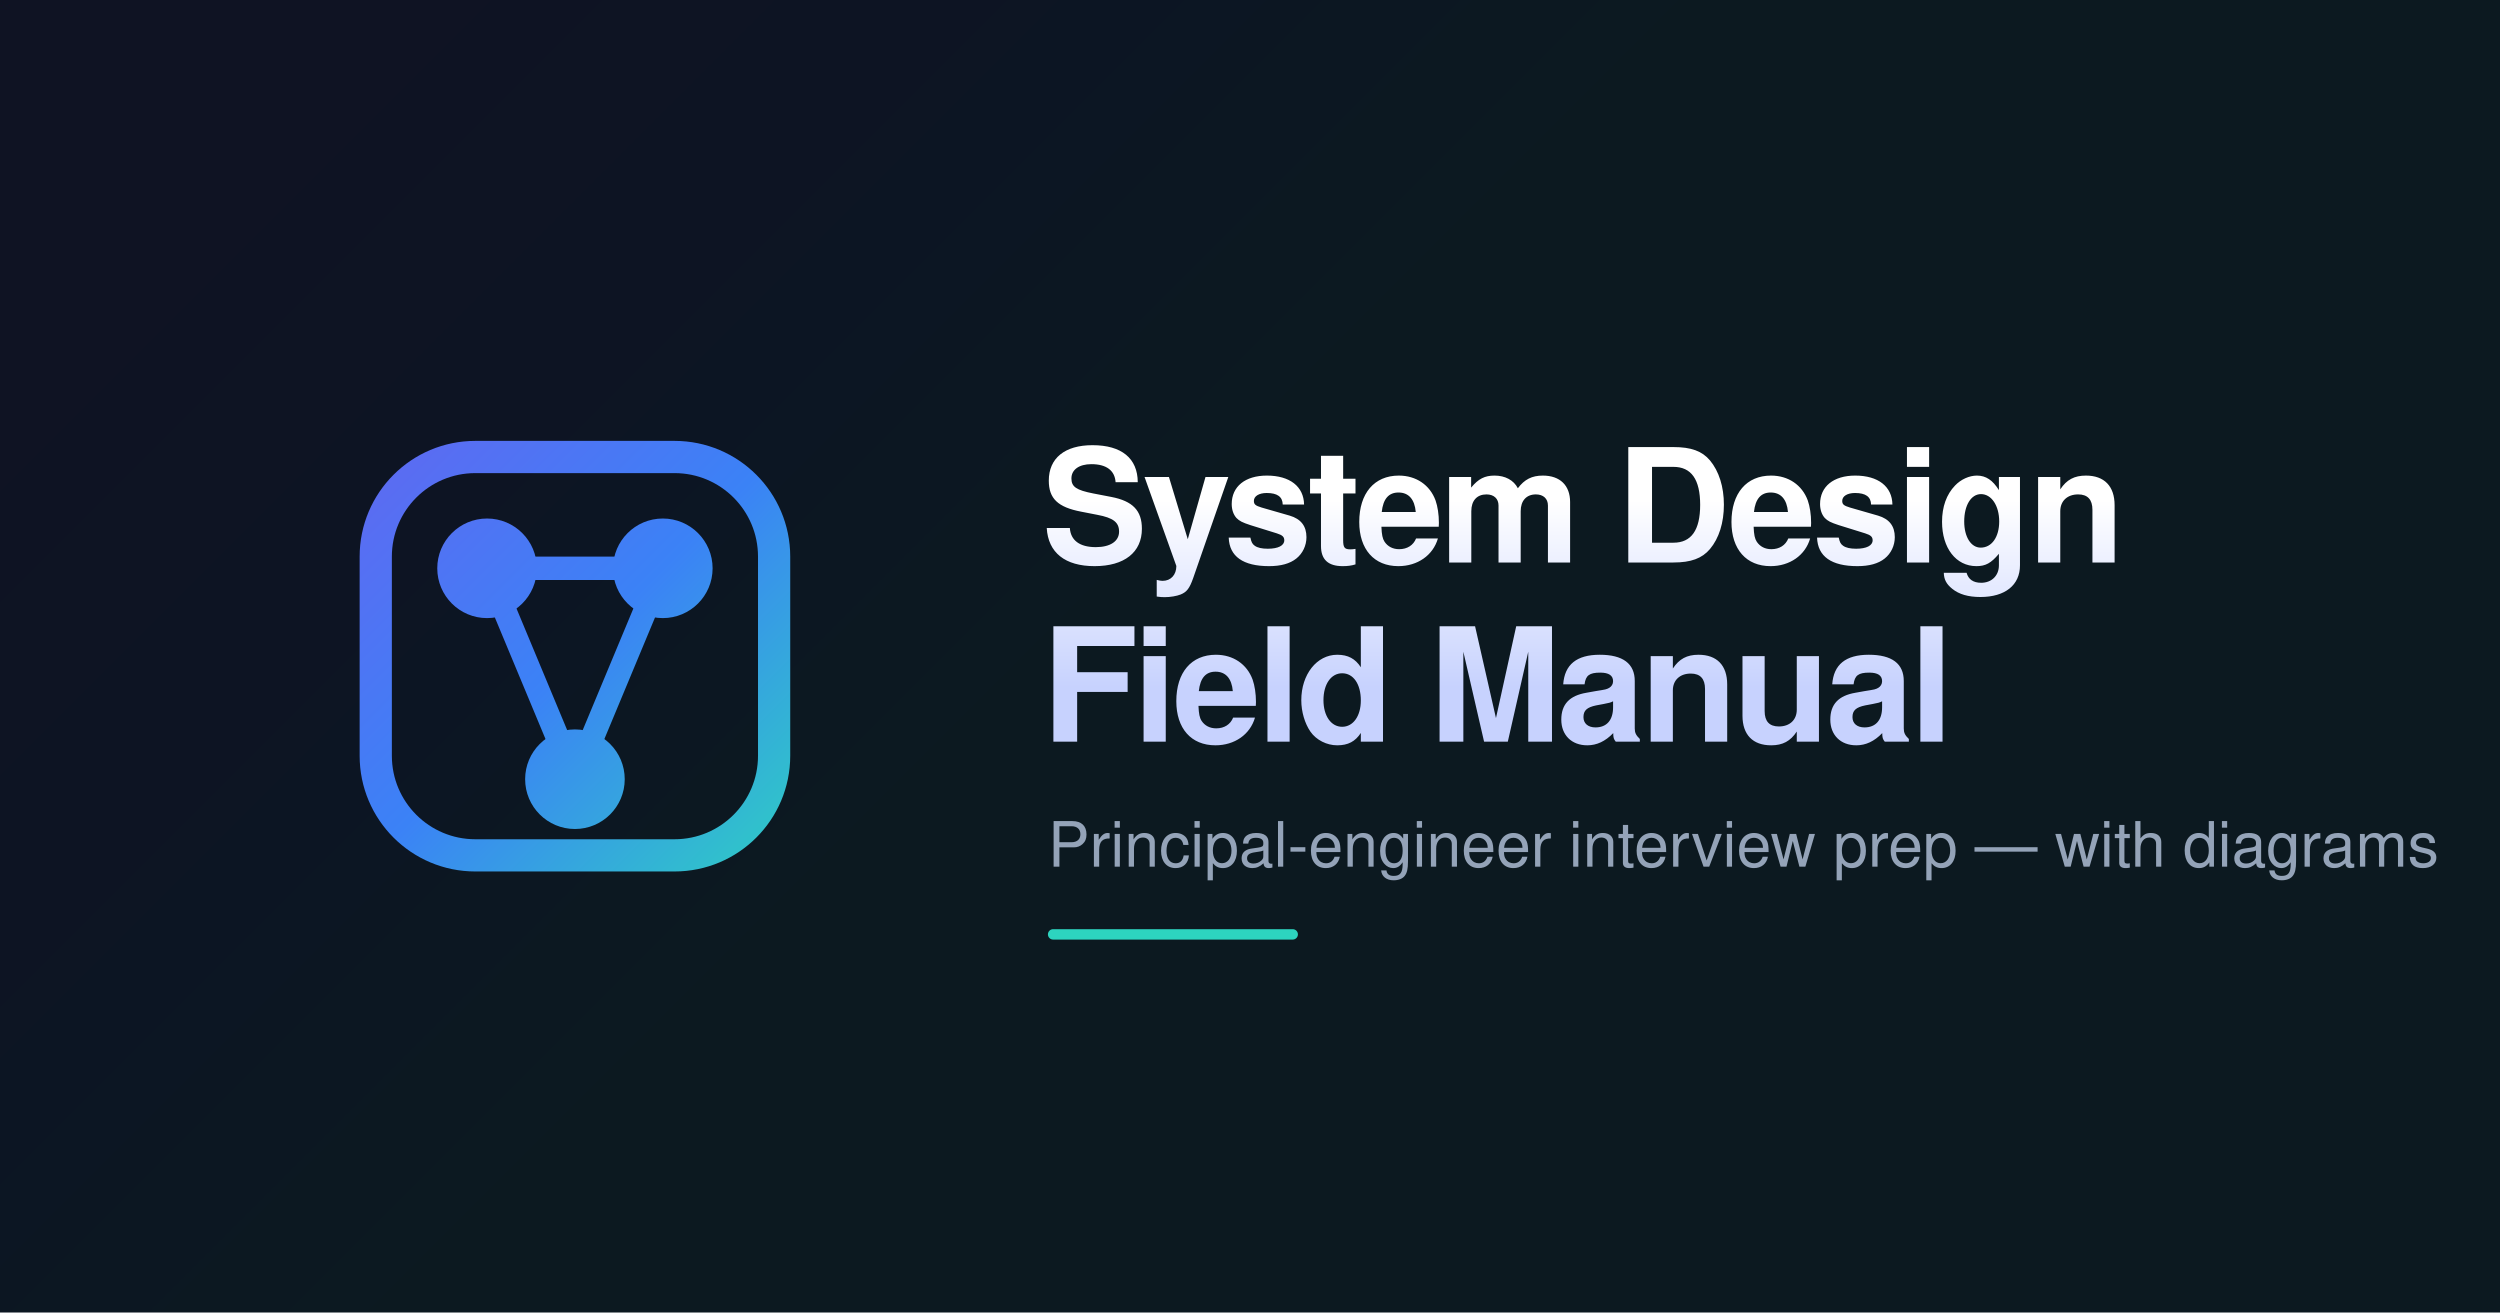
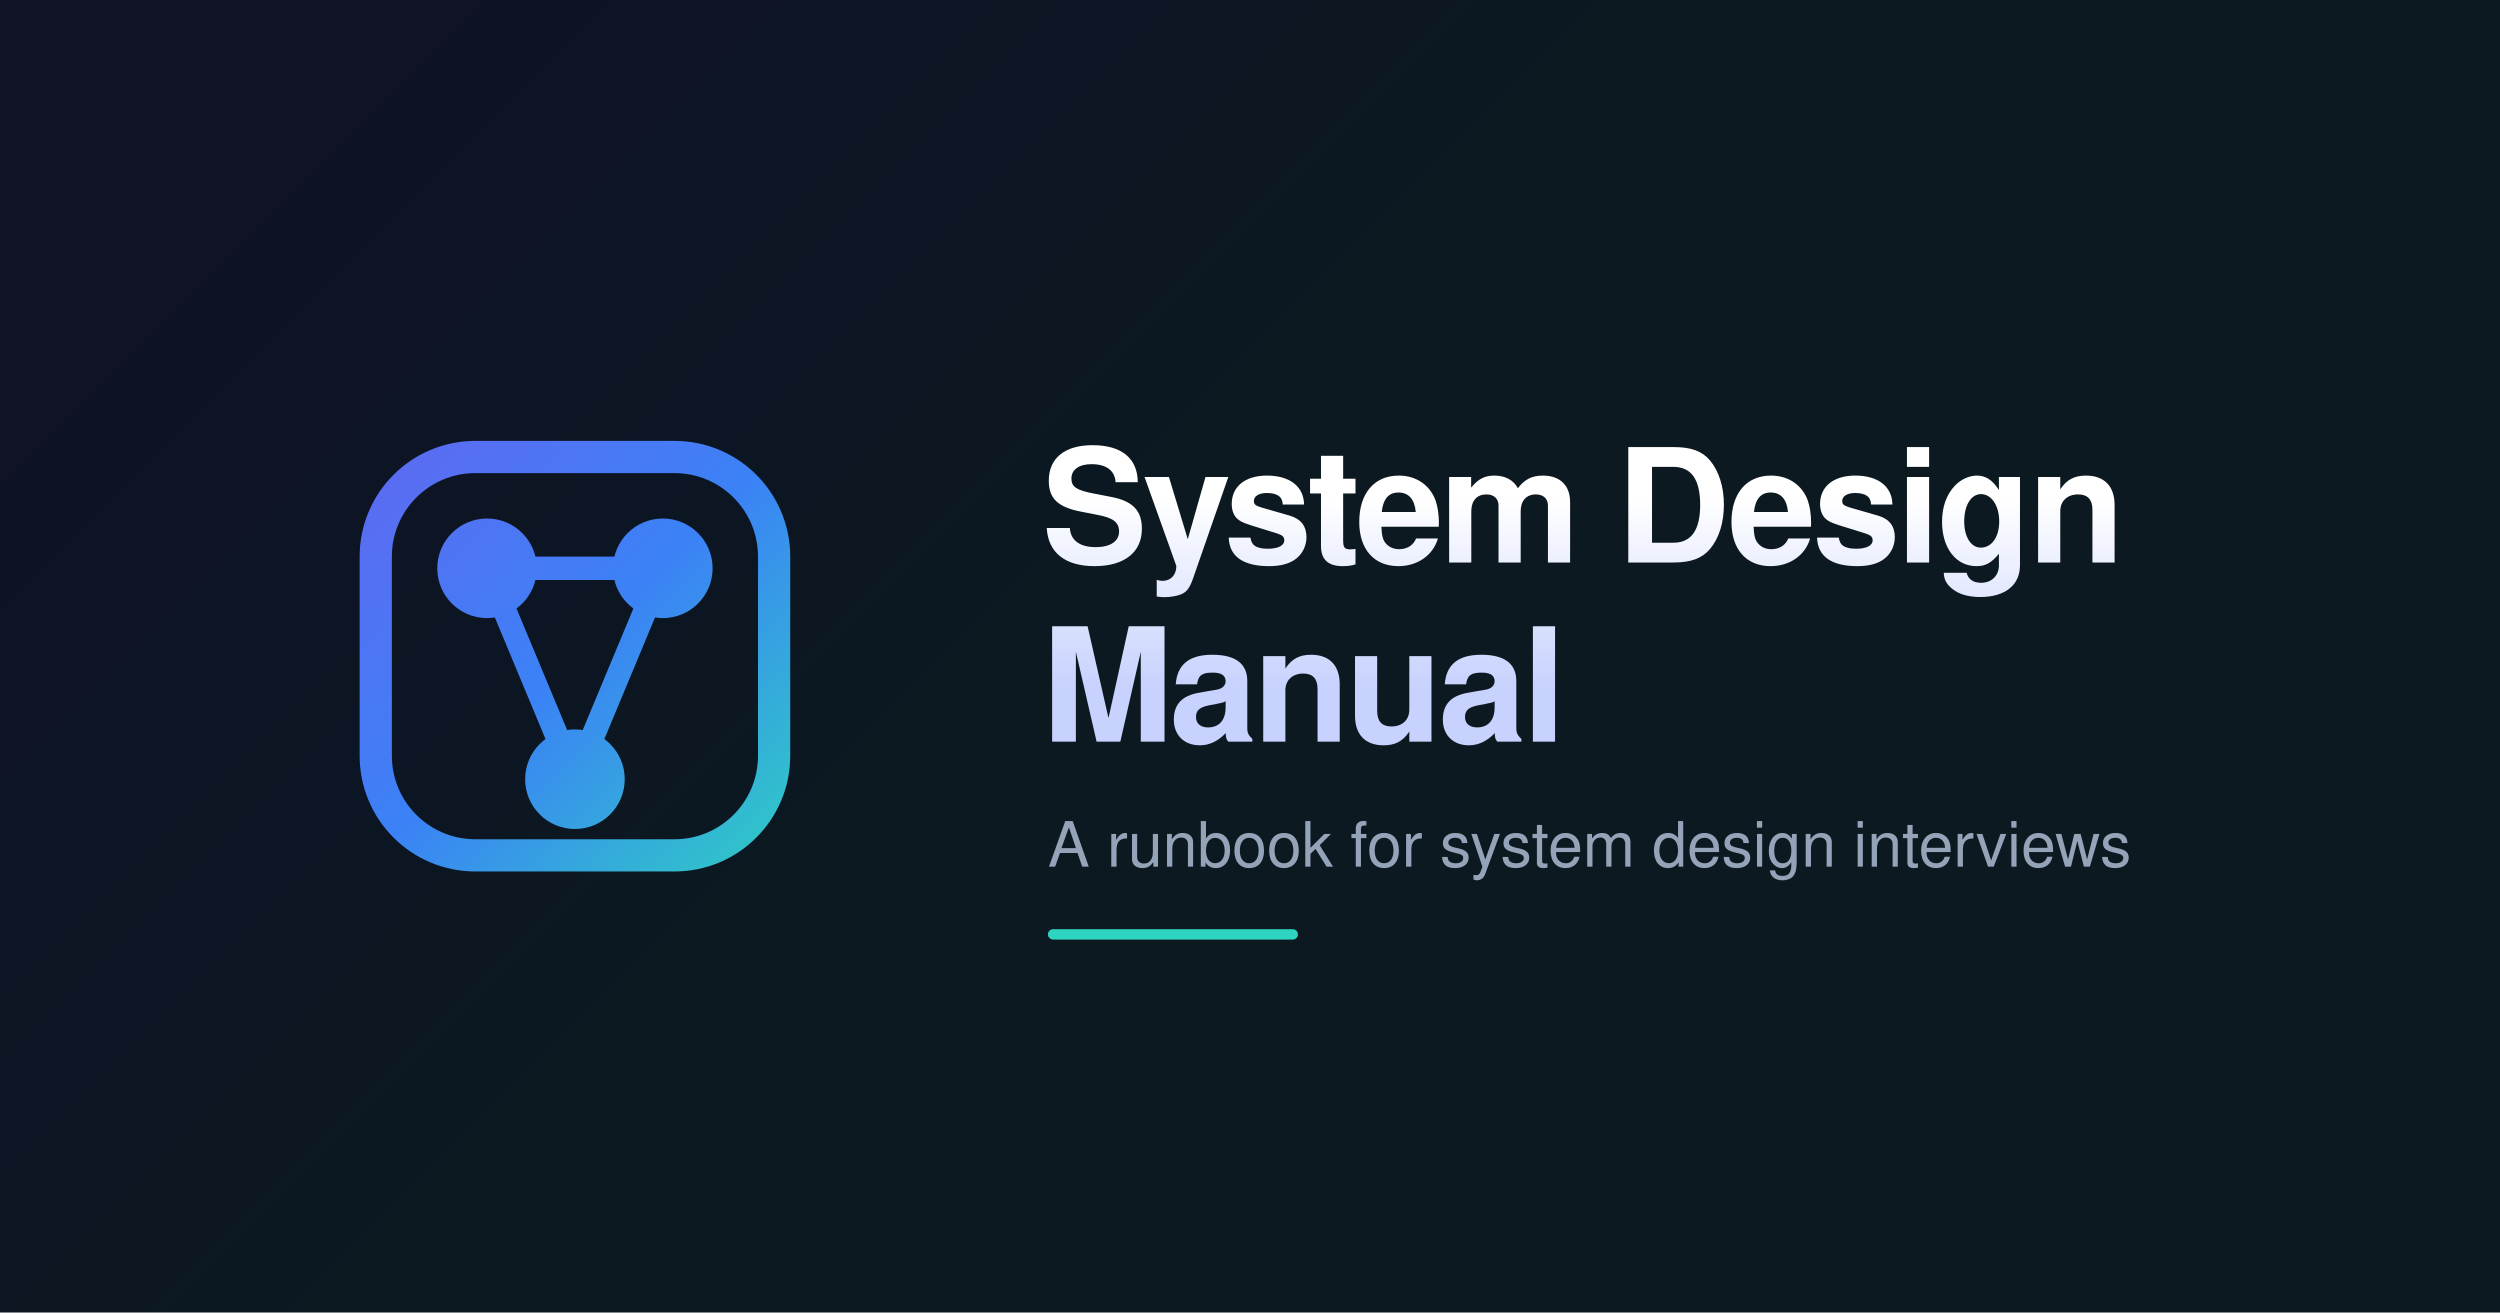
<svg xmlns="http://www.w3.org/2000/svg" width="1200" height="630" viewBox="0 0 1200 630" fill="none">
  <defs>
    <linearGradient id="g" x1="96" y1="96" x2="416" y2="416" gradientUnits="userSpaceOnUse">
      <stop stop-color="#6366f1" />
      <stop offset="0.5" stop-color="#3b82f6" />
      <stop offset="1" stop-color="#2dd4bf" />
    </linearGradient>
    <linearGradient id="title" x1="470" y1="240" x2="470" y2="330" gradientUnits="userSpaceOnUse">
      <stop stop-color="#ffffff" />
      <stop offset="1" stop-color="#c7d2fe" />
    </linearGradient>
  </defs>
  <rect width="1200" height="630" fill="#0a0e16" />
  <rect width="1200" height="630" fill="url(#g)" opacity="0.06" />
  <g transform="translate(96 135) scale(0.703)">
    <rect x="120" y="120" width="272" height="272" rx="68" fill="none" stroke="url(#g)" stroke-width="22" />
    <path d="M196 196 H316 M196 196 L256 340 M316 196 L256 340" stroke="url(#g)" stroke-width="16" stroke-linecap="round" stroke-linejoin="round" />
    <circle cx="196" cy="196" r="34" fill="url(#g)" />
    <circle cx="316" cy="196" r="34" fill="url(#g)" />
    <circle cx="256" cy="340" r="34" fill="url(#g)" />
  </g>
  <text x="500" y="270" font-family="Helvetica, Arial, sans-serif" font-size="76" font-weight="700" fill="url(#title)" letter-spacing="-2">System Design</text>
-   <text x="500" y="356" font-family="Helvetica, Arial, sans-serif" font-size="76" font-weight="700" fill="url(#title)" letter-spacing="-2">Field Manual</text>
-   <text x="503" y="416" font-family="Helvetica, Arial, sans-serif" font-size="30" font-weight="400" fill="#94a3b8">Principal-engineer interview prep — with diagrams</text>
+   <text x="500" y="356" font-family="Helvetica, Arial, sans-serif" font-size="76" font-weight="700" fill="url(#title)" letter-spacing="-2">Manual</text>
+   <text x="503" y="416" font-family="Helvetica, Arial, sans-serif" font-size="30" font-weight="400" fill="#94a3b8">A runbook for system design interviews</text>
  <rect x="503" y="446" width="120" height="5" rx="2.5" fill="url(#g)" />
</svg>
